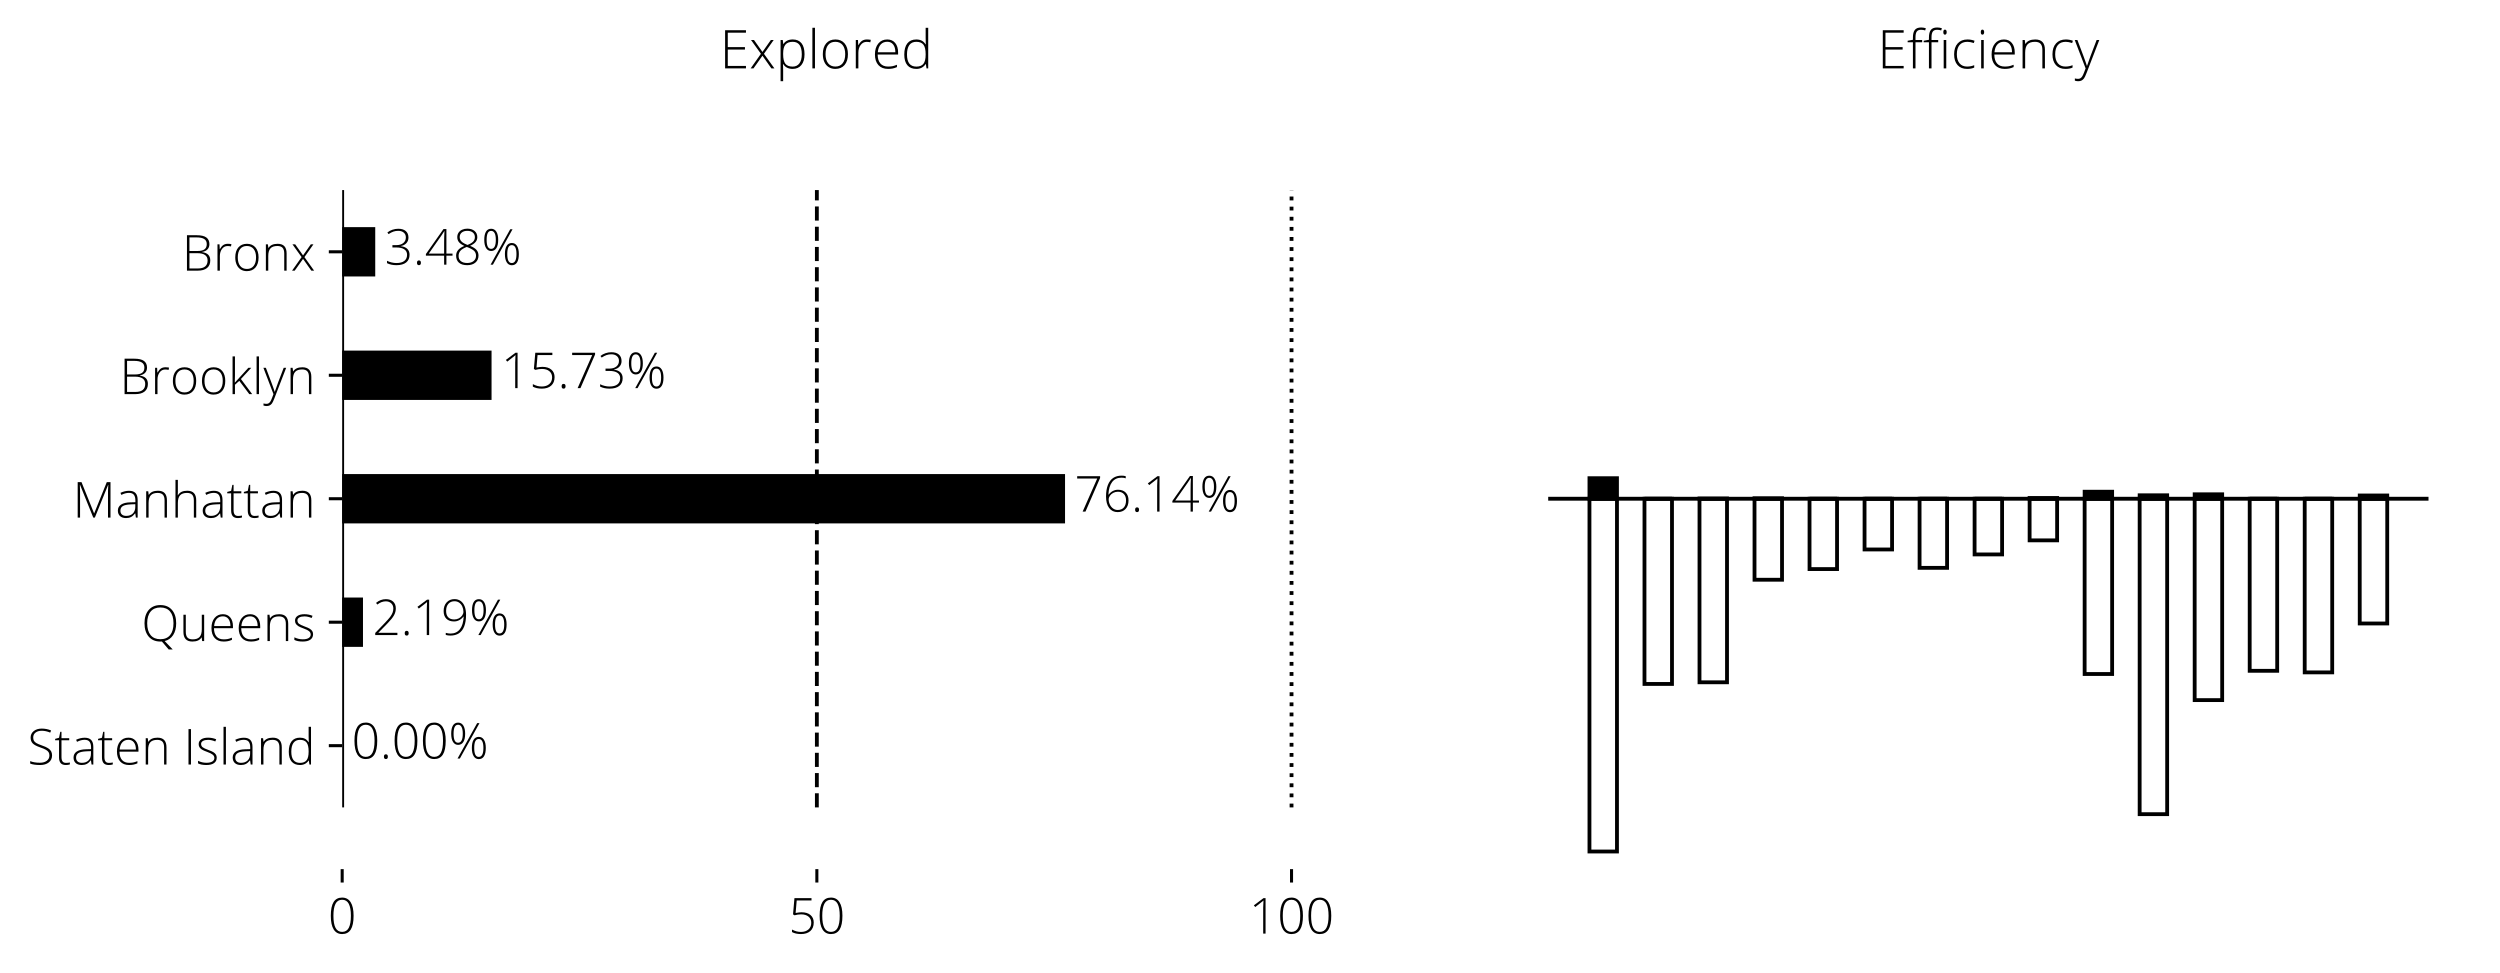
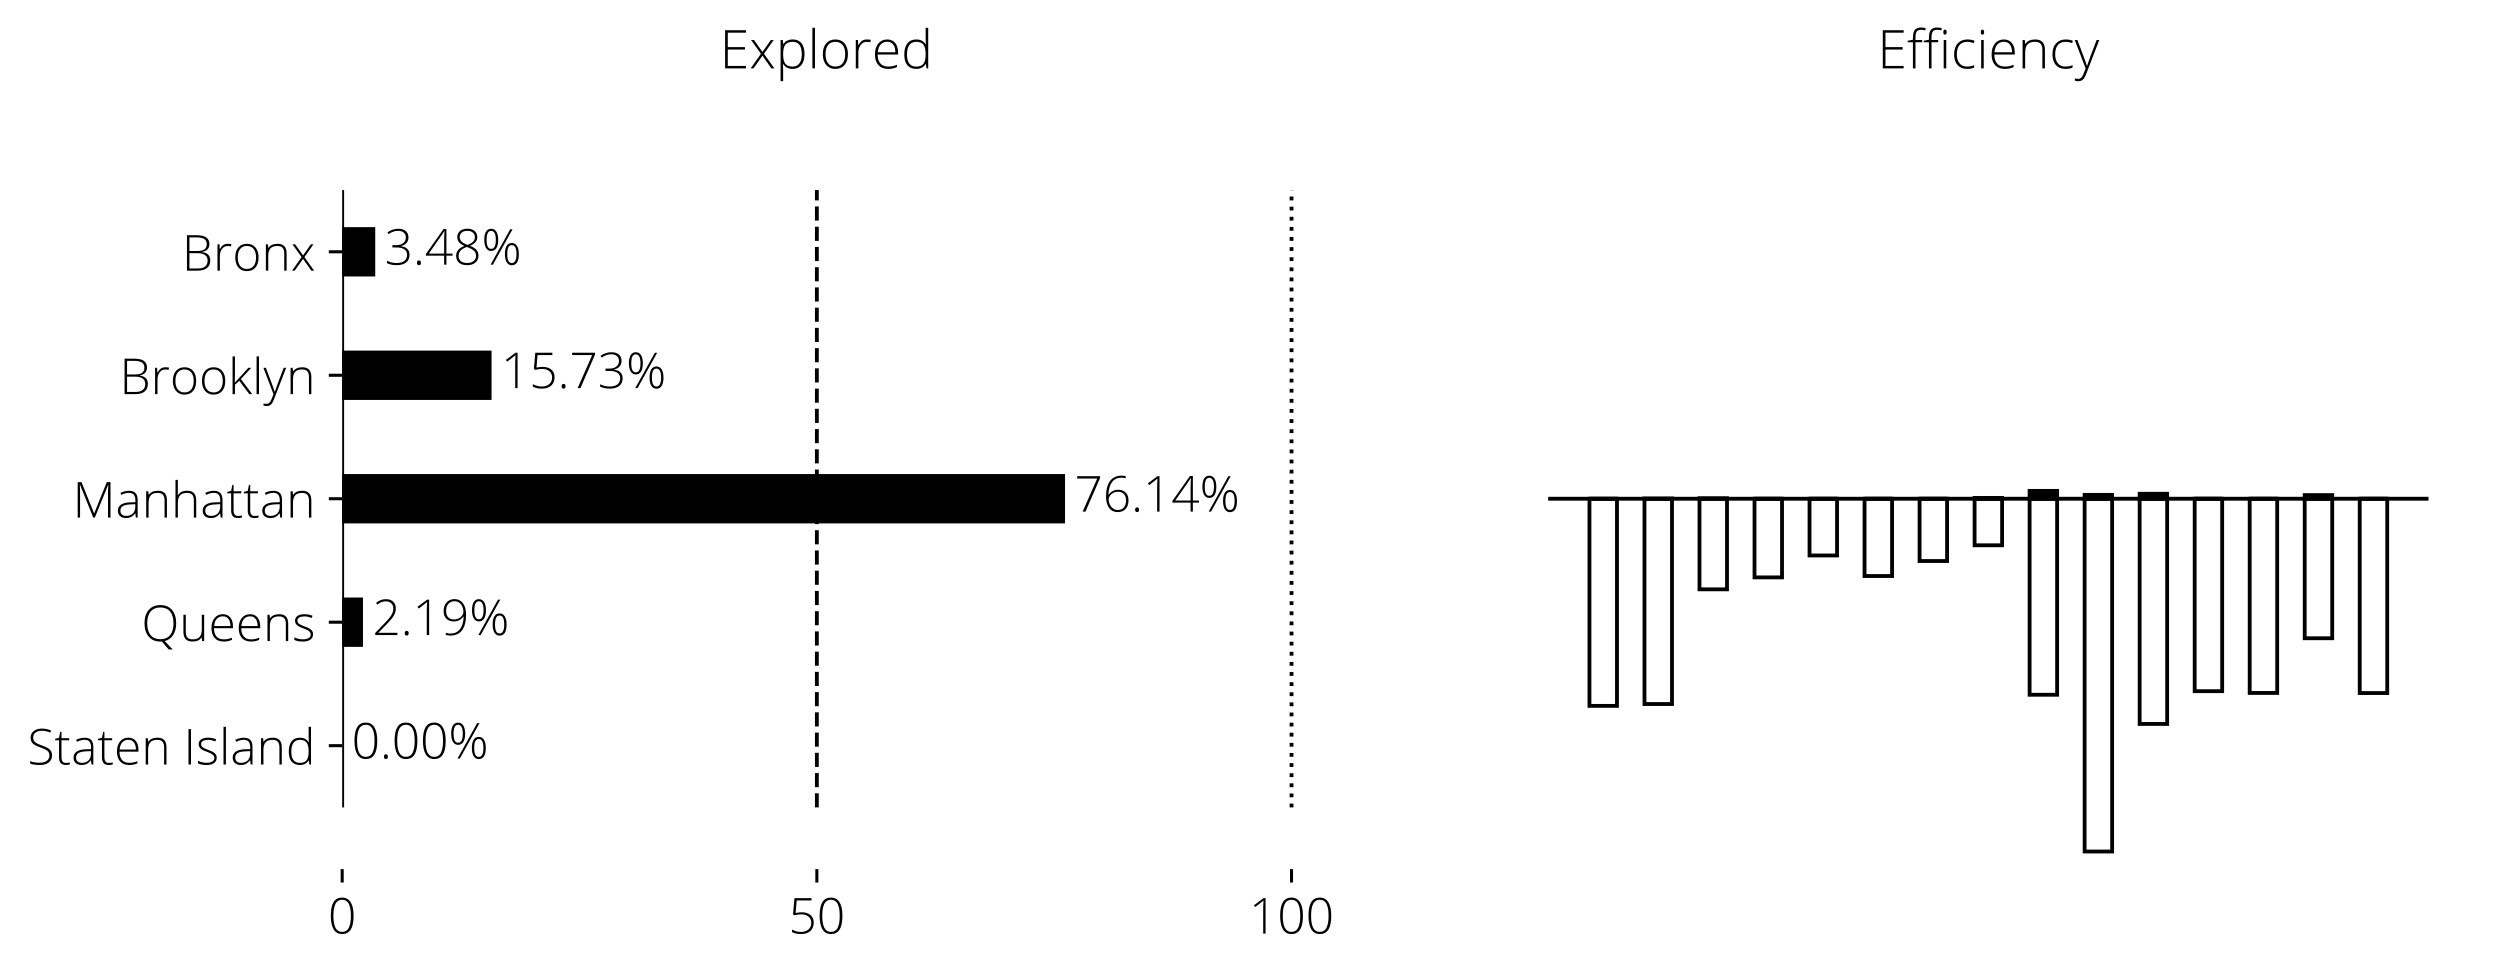
<svg xmlns="http://www.w3.org/2000/svg" xmlns:xlink="http://www.w3.org/1999/xlink" width="654.828pt" height="254.856pt" viewBox="0 0 654.828 254.856" version="1.1">
  <defs>
    <style type="text/css">*{stroke-linejoin: round; stroke-linecap: butt}</style>
  </defs>
  <g id="figure_1">
    <g id="patch_1">
      <path d="M 0 254.856  L 654.828 254.856  L 654.828 0  L 0 0  z " style="fill: #ffffff" />
    </g>
    <g id="axes_1">
      <g id="patch_2">
        <path d="M 89.628 227.654  L 343.265 227.654  L 343.265 33.614  L 89.628 33.614  L 89.628 227.654  z " style="fill: none" />
      </g>
      <g id="patch_3">
-         <path d="M 89.628 201.782  L 89.628 201.782  L 89.628 188.846  L 89.628 188.846  z " clip-path="url(#p9c9bdae1ef)" />
+         <path d="M 89.628 201.782  L 89.628 201.782  L 89.628 188.846  L 89.628 188.846  z " clip-path="url(#pb80c92776e)" />
      </g>
      <g id="patch_4">
-         <path d="M 89.628 169.442  L 95.077 169.442  L 95.077 156.506  L 89.628 156.506  z " clip-path="url(#p9c9bdae1ef)" />
+         <path d="M 89.628 169.442  L 95.077 169.442  L 95.077 156.506  L 89.628 156.506  z " clip-path="url(#pb80c92776e)" />
      </g>
      <g id="patch_5">
-         <path d="M 89.628 137.102  L 278.967 137.102  L 278.967 124.166  L 89.628 124.166  z " clip-path="url(#p9c9bdae1ef)" />
+         <path d="M 89.628 137.102  L 278.967 137.102  L 278.967 124.166  L 89.628 124.166  z " clip-path="url(#pb80c92776e)" />
      </g>
      <g id="patch_6">
-         <path d="M 89.628 104.762  L 128.753 104.762  L 128.753 91.826  L 89.628 91.826  z " clip-path="url(#p9c9bdae1ef)" />
+         <path d="M 89.628 104.762  L 128.753 104.762  L 128.753 91.826  L 89.628 91.826  z " clip-path="url(#pb80c92776e)" />
      </g>
      <g id="patch_7">
-         <path d="M 89.628 72.422  L 98.287 72.422  L 98.287 59.486  L 89.628 59.486  z " clip-path="url(#p9c9bdae1ef)" />
+         <path d="M 89.628 72.422  L 98.287 72.422  L 98.287 59.486  L 89.628 59.486  z " clip-path="url(#pb80c92776e)" />
      </g>
      <g id="matplotlib.axis_1">
        <g id="xtick_1">
          <g id="line2d_1">
            <defs>
-               <path id="m5bb52e319e" d="M 0 0  L 0 3.5  " style="stroke: #000000; stroke-width: 0.8" />
+               <path id="mf18d806855" d="M 0 0  L 0 3.5  " style="stroke: #000000; stroke-width: 0.8" />
            </defs>
            <g>
-               <use xlink:href="#m5bb52e319e" x="89.628" y="227.654" style="stroke: #000000; stroke-width: 0.8" />
+               <use xlink:href="#mf18d806855" x="89.628" y="227.654" style="stroke: #000000; stroke-width: 0.8" />
            </g>
          </g>
          <g id="text_1">
            <g transform="translate(85.91836 244.5322) scale(0.13 -0.13)">
              <defs>
                <path id="OpenSans-Light-30" d="M 3297 2297  Q 3297 1094 2930 515  Q 2563 -63 1819 -63  Q 1103 -63 731 532  Q 359 1128 359 2297  Q 359 3491 720 4066  Q 1081 4641 1819 4641  Q 2541 4641 2919 4045  Q 3297 3450 3297 2297  z M 697 2297  Q 697 1234 975 726  Q 1253 219 1819 219  Q 2409 219 2679 744  Q 2950 1269 2950 2297  Q 2950 3309 2679 3834  Q 2409 4359 1819 4359  Q 1228 4359 962 3834  Q 697 3309 697 2297  z " transform="scale(0.015625)" />
              </defs>
              <use xlink:href="#OpenSans-Light-30" />
            </g>
          </g>
        </g>
        <g id="xtick_2">
          <g id="line2d_2">
            <g>
-               <use xlink:href="#m5bb52e319e" x="213.96" y="227.654" style="stroke: #000000; stroke-width: 0.8" />
+               <use xlink:href="#mf18d806855" x="213.96" y="227.654" style="stroke: #000000; stroke-width: 0.8" />
            </g>
          </g>
          <g id="text_2">
            <g transform="translate(206.5398 244.5322) scale(0.13 -0.13)">
              <defs>
                <path id="OpenSans-Light-35" d="M 1678 2747  Q 2409 2747 2829 2394  Q 3250 2041 3250 1422  Q 3250 719 2812 328  Q 2375 -63 1606 -63  Q 1266 -63 959 4  Q 653 72 447 197  L 447 519  Q 784 347 1046 280  Q 1309 213 1606 213  Q 2206 213 2568 530  Q 2931 847 2931 1388  Q 2931 1897 2578 2187  Q 2225 2478 1619 2478  Q 1213 2478 769 2356  L 581 2478  L 763 4569  L 2963 4569  L 2963 4269  L 1056 4269  L 916 2656  Q 1403 2747 1678 2747  z " transform="scale(0.015625)" />
              </defs>
              <use xlink:href="#OpenSans-Light-35" />
              <use xlink:href="#OpenSans-Light-30" x="57.08" />
            </g>
          </g>
        </g>
        <g id="xtick_3">
          <g id="line2d_3">
            <g>
-               <use xlink:href="#m5bb52e319e" x="338.292" y="227.654" style="stroke: #000000; stroke-width: 0.8" />
+               <use xlink:href="#mf18d806855" x="338.292" y="227.654" style="stroke: #000000; stroke-width: 0.8" />
            </g>
          </g>
          <g id="text_3">
            <g transform="translate(327.1613 244.5322) scale(0.13 -0.13)">
              <defs>
                <path id="OpenSans-Light-31" d="M 2131 0  L 1825 0  L 1825 3328  Q 1825 3781 1863 4269  Q 1816 4222 1766 4178  Q 1716 4134 800 3419  L 622 3641  L 1863 4569  L 2131 4569  L 2131 0  z " transform="scale(0.015625)" />
              </defs>
              <use xlink:href="#OpenSans-Light-31" />
              <use xlink:href="#OpenSans-Light-30" x="57.08" />
              <use xlink:href="#OpenSans-Light-30" x="114.16" />
            </g>
          </g>
        </g>
      </g>
      <g id="matplotlib.axis_2">
        <g id="ytick_1">
          <g id="line2d_4">
            <defs>
-               <path id="m8f3b8860ea" d="M 0 0  L -3.5 0  " style="stroke: #000000; stroke-width: 0.8" />
+               <path id="mc069fc81a8" d="M 0 0  L -3.5 0  " style="stroke: #000000; stroke-width: 0.8" />
            </defs>
            <g>
-               <use xlink:href="#m8f3b8860ea" x="89.628" y="195.314" style="stroke: #000000; stroke-width: 0.8" />
+               <use xlink:href="#mc069fc81a8" x="89.628" y="195.314" style="stroke: #000000; stroke-width: 0.8" />
            </g>
          </g>
          <g id="text_4">
            <g transform="translate(7.2 200.2532) scale(0.13 -0.13)">
              <defs>
                <path id="OpenSans-Light-53" d="M 3169 1178  Q 3169 606 2748 271  Q 2328 -63 1631 -63  Q 794 -63 347 122  L 347 441  Q 841 231 1606 231  Q 2169 231 2498 489  Q 2828 747 2828 1166  Q 2828 1425 2718 1595  Q 2609 1766 2362 1906  Q 2116 2047 1638 2209  Q 938 2450 670 2729  Q 403 3009 403 3475  Q 403 3988 804 4311  Q 1206 4634 1838 4634  Q 2481 4634 3047 4391  L 2931 4116  Q 2363 4353 1844 4353  Q 1338 4353 1038 4118  Q 738 3884 738 3481  Q 738 3228 830 3065  Q 922 2903 1131 2773  Q 1341 2644 1850 2463  Q 2384 2278 2653 2104  Q 2922 1931 3045 1711  Q 3169 1491 3169 1178  z " transform="scale(0.015625)" />
                <path id="OpenSans-Light-74" d="M 1466 213  Q 1759 213 1978 263  L 1978 13  Q 1753 -63 1459 -63  Q 1009 -63 795 178  Q 581 419 581 934  L 581 3128  L 78 3128  L 78 3309  L 581 3450  L 738 4219  L 897 4219  L 897 3397  L 1894 3397  L 1894 3128  L 897 3128  L 897 978  Q 897 588 1034 400  Q 1172 213 1466 213  z " transform="scale(0.015625)" />
                <path id="OpenSans-Light-61" d="M 2631 0  L 2553 538  L 2528 538  Q 2272 209 2001 73  Q 1731 -63 1363 -63  Q 863 -63 584 193  Q 306 450 306 903  Q 306 1400 720 1675  Q 1134 1950 1919 1966  L 2566 1984  L 2566 2209  Q 2566 2694 2369 2941  Q 2172 3188 1734 3188  Q 1263 3188 756 2925  L 641 3194  Q 1200 3456 1747 3456  Q 2306 3456 2582 3165  Q 2859 2875 2859 2259  L 2859 0  L 2631 0  z M 1381 219  Q 1925 219 2239 530  Q 2553 841 2553 1394  L 2553 1728  L 1959 1703  Q 1244 1669 939 1480  Q 634 1291 634 891  Q 634 572 829 395  Q 1025 219 1381 219  z " transform="scale(0.015625)" />
                <path id="OpenSans-Light-65" d="M 1941 -63  Q 1200 -63 786 393  Q 372 850 372 1672  Q 372 2484 772 2973  Q 1172 3463 1850 3463  Q 2450 3463 2797 3044  Q 3144 2625 3144 1906  L 3144 1656  L 697 1656  Q 703 956 1023 587  Q 1344 219 1941 219  Q 2231 219 2451 259  Q 2672 300 3009 434  L 3009 153  Q 2722 28 2478 -17  Q 2234 -63 1941 -63  z M 1850 3188  Q 1359 3188 1062 2864  Q 766 2541 716 1931  L 2816 1931  Q 2816 2522 2559 2855  Q 2303 3188 1850 3188  z " transform="scale(0.015625)" />
                <path id="OpenSans-Light-6e" d="M 2938 0  L 2938 2203  Q 2938 2716 2722 2948  Q 2506 3181 2053 3181  Q 1444 3181 1161 2873  Q 878 2566 878 1875  L 878 0  L 569 0  L 569 3397  L 831 3397  L 891 2931  L 909 2931  Q 1241 3463 2088 3463  Q 3244 3463 3244 2222  L 3244 0  L 2938 0  z " transform="scale(0.015625)" />
                <path id="OpenSans-Light-20" transform="scale(0.015625)" />
                <path id="OpenSans-Light-49" d="M 647 0  L 647 4569  L 966 4569  L 966 0  L 647 0  z " transform="scale(0.015625)" />
                <path id="OpenSans-Light-73" d="M 2675 884  Q 2675 428 2328 182  Q 1981 -63 1344 -63  Q 663 -63 263 147  L 263 481  Q 775 225 1344 225  Q 1847 225 2108 392  Q 2369 559 2369 838  Q 2369 1094 2161 1269  Q 1953 1444 1478 1613  Q 969 1797 762 1930  Q 556 2063 451 2230  Q 347 2397 347 2638  Q 347 3019 667 3241  Q 988 3463 1563 3463  Q 2113 3463 2606 3256  L 2491 2975  Q 1991 3181 1563 3181  Q 1147 3181 903 3043  Q 659 2906 659 2663  Q 659 2397 848 2237  Q 1038 2078 1588 1881  Q 2047 1716 2256 1583  Q 2466 1450 2570 1281  Q 2675 1113 2675 884  z " transform="scale(0.015625)" />
                <path id="OpenSans-Light-6c" d="M 878 0  L 569 0  L 569 4863  L 878 4863  L 878 0  z " transform="scale(0.015625)" />
                <path id="OpenSans-Light-64" d="M 1813 3463  Q 2181 3463 2450 3328  Q 2719 3194 2931 2869  L 2950 2869  Q 2931 3263 2931 3641  L 2931 4863  L 3238 4863  L 3238 0  L 3034 0  L 2956 519  L 2931 519  Q 2544 -63 1819 -63  Q 1116 -63 744 375  Q 372 813 372 1650  Q 372 2531 740 2997  Q 1109 3463 1813 3463  z M 1813 3181  Q 1256 3181 976 2790  Q 697 2400 697 1656  Q 697 213 1819 213  Q 2394 213 2662 547  Q 2931 881 2931 1650  L 2931 1703  Q 2931 2491 2667 2836  Q 2403 3181 1813 3181  z " transform="scale(0.015625)" />
              </defs>
              <use xlink:href="#OpenSans-Light-53" />
              <use xlink:href="#OpenSans-Light-74" x="54.492" />
              <use xlink:href="#OpenSans-Light-61" x="87.988" />
              <use xlink:href="#OpenSans-Light-74" x="140.967" />
              <use xlink:href="#OpenSans-Light-65" x="174.463" />
              <use xlink:href="#OpenSans-Light-6e" x="229.346" />
              <use xlink:href="#OpenSans-Light-20" x="288.33" />
              <use xlink:href="#OpenSans-Light-49" x="314.307" />
              <use xlink:href="#OpenSans-Light-73" x="339.502" />
              <use xlink:href="#OpenSans-Light-6c" x="386.084" />
              <use xlink:href="#OpenSans-Light-61" x="408.691" />
              <use xlink:href="#OpenSans-Light-6e" x="461.67" />
              <use xlink:href="#OpenSans-Light-64" x="520.654" />
            </g>
          </g>
        </g>
        <g id="ytick_2">
          <g id="line2d_5">
            <g>
-               <use xlink:href="#m8f3b8860ea" x="89.628" y="162.974" style="stroke: #000000; stroke-width: 0.8" />
+               <use xlink:href="#mc069fc81a8" x="89.628" y="162.974" style="stroke: #000000; stroke-width: 0.8" />
            </g>
          </g>
          <g id="text_5">
            <g transform="translate(37.03094 167.9132) scale(0.13 -0.13)">
              <defs>
                <path id="OpenSans-Light-51" d="M 4488 2291  Q 4488 1372 4094 770  Q 3700 169 3003 0  L 4044 -1088  L 3525 -1088  L 2644 -56  L 2541 -63  L 2444 -63  Q 1491 -63 947 570  Q 403 1203 403 2297  Q 403 3388 951 4014  Q 1500 4641 2450 4641  Q 3406 4641 3947 4011  Q 4488 3381 4488 2291  z M 750 2291  Q 750 1309 1187 773  Q 1625 238 2444 238  Q 3269 238 3705 769  Q 4141 1300 4141 2291  Q 4141 3278 3705 3804  Q 3269 4331 2450 4331  Q 1634 4331 1192 3800  Q 750 3269 750 2291  z " transform="scale(0.015625)" />
                <path id="OpenSans-Light-75" d="M 838 3397  L 838 1197  Q 838 684 1053 451  Q 1269 219 1722 219  Q 2328 219 2614 525  Q 2900 831 2900 1522  L 2900 3397  L 3206 3397  L 3206 0  L 2944 0  L 2888 469  L 2869 469  Q 2538 -63 1691 -63  Q 531 -63 531 1178  L 531 3397  L 838 3397  z " transform="scale(0.015625)" />
              </defs>
              <use xlink:href="#OpenSans-Light-51" />
              <use xlink:href="#OpenSans-Light-75" x="76.416" />
              <use xlink:href="#OpenSans-Light-65" x="135.4" />
              <use xlink:href="#OpenSans-Light-65" x="190.283" />
              <use xlink:href="#OpenSans-Light-6e" x="245.166" />
              <use xlink:href="#OpenSans-Light-73" x="304.15" />
            </g>
          </g>
        </g>
        <g id="ytick_3">
          <g id="line2d_6">
            <g>
-               <use xlink:href="#m8f3b8860ea" x="89.628" y="130.634" style="stroke: #000000; stroke-width: 0.8" />
+               <use xlink:href="#mc069fc81a8" x="89.628" y="130.634" style="stroke: #000000; stroke-width: 0.8" />
            </g>
          </g>
          <g id="text_6">
            <g transform="translate(19.03406 135.5732) scale(0.13 -0.13)">
              <defs>
                <path id="OpenSans-Light-4d" d="M 2656 0  L 953 4219  L 928 4219  Q 953 3831 953 3425  L 953 0  L 647 0  L 647 4569  L 1141 4569  L 2759 550  L 2778 550  L 4397 4569  L 4878 4569  L 4878 0  L 4556 0  L 4556 3463  Q 4556 3825 4594 4213  L 4569 4213  L 2859 0  L 2656 0  z " transform="scale(0.015625)" />
                <path id="OpenSans-Light-68" d="M 2938 0  L 2938 2203  Q 2938 2716 2722 2948  Q 2506 3181 2053 3181  Q 1444 3181 1161 2873  Q 878 2566 878 1875  L 878 0  L 569 0  L 569 4863  L 878 4863  L 878 3316  L 863 2881  L 884 2881  Q 1075 3188 1365 3325  Q 1656 3463 2088 3463  Q 3244 3463 3244 2222  L 3244 0  L 2938 0  z " transform="scale(0.015625)" />
              </defs>
              <use xlink:href="#OpenSans-Light-4d" />
              <use xlink:href="#OpenSans-Light-61" x="86.279" />
              <use xlink:href="#OpenSans-Light-6e" x="139.258" />
              <use xlink:href="#OpenSans-Light-68" x="198.242" />
              <use xlink:href="#OpenSans-Light-61" x="257.227" />
              <use xlink:href="#OpenSans-Light-74" x="310.205" />
              <use xlink:href="#OpenSans-Light-74" x="343.701" />
              <use xlink:href="#OpenSans-Light-61" x="377.197" />
              <use xlink:href="#OpenSans-Light-6e" x="430.176" />
            </g>
          </g>
        </g>
        <g id="ytick_4">
          <g id="line2d_7">
            <g>
-               <use xlink:href="#m8f3b8860ea" x="89.628" y="98.294" style="stroke: #000000; stroke-width: 0.8" />
+               <use xlink:href="#mc069fc81a8" x="89.628" y="98.294" style="stroke: #000000; stroke-width: 0.8" />
            </g>
          </g>
          <g id="text_7">
            <g transform="translate(31.31703 103.2332) scale(0.13 -0.13)">
              <defs>
                <path id="OpenSans-Light-42" d="M 647 4569  L 1900 4569  Q 2747 4569 3144 4281  Q 3541 3994 3541 3413  Q 3541 3016 3298 2752  Q 3056 2488 2591 2413  L 2591 2394  Q 3138 2313 3395 2048  Q 3653 1784 3653 1313  Q 3653 681 3234 340  Q 2816 0 2047 0  L 647 0  L 647 4569  z M 966 2534  L 1972 2534  Q 2616 2534 2908 2748  Q 3200 2963 3200 3419  Q 3200 3875 2870 4081  Q 2541 4288 1888 4288  L 966 4288  L 966 2534  z M 966 2253  L 966 281  L 2041 281  Q 3309 281 3309 1313  Q 3309 2253 1972 2253  L 966 2253  z " transform="scale(0.015625)" />
                <path id="OpenSans-Light-72" d="M 1906 3463  Q 2122 3463 2369 3419  L 2309 3122  Q 2097 3175 1869 3175  Q 1434 3175 1156 2806  Q 878 2438 878 1875  L 878 0  L 569 0  L 569 3397  L 831 3397  L 863 2784  L 884 2784  Q 1094 3159 1331 3311  Q 1569 3463 1906 3463  z " transform="scale(0.015625)" />
                <path id="OpenSans-Light-6f" d="M 3378 1703  Q 3378 872 2975 404  Q 2572 -63 1863 -63  Q 1416 -63 1075 153  Q 734 369 553 772  Q 372 1175 372 1703  Q 372 2534 775 2998  Q 1178 3463 1881 3463  Q 2581 3463 2979 2992  Q 3378 2522 3378 1703  z M 697 1703  Q 697 1003 1005 611  Q 1313 219 1875 219  Q 2438 219 2745 611  Q 3053 1003 3053 1703  Q 3053 2406 2742 2793  Q 2431 3181 1869 3181  Q 1306 3181 1001 2795  Q 697 2409 697 1703  z " transform="scale(0.015625)" />
                <path id="OpenSans-Light-6b" d="M 872 1491  L 2606 3397  L 2981 3397  L 1644 1947  L 3097 0  L 2725 0  L 1434 1716  L 878 1209  L 878 0  L 569 0  L 569 4863  L 878 4863  L 878 2425  L 856 1491  L 872 1491  z " transform="scale(0.015625)" />
                <path id="OpenSans-Light-79" d="M 0 3397  L 319 3397  L 1038 1491  Q 1366 613 1453 306  L 1472 306  Q 1603 709 1900 1509  L 2619 3397  L 2938 3397  L 1416 -550  Q 1231 -1031 1106 -1200  Q 981 -1369 814 -1453  Q 647 -1538 409 -1538  Q 231 -1538 13 -1472  L 13 -1203  Q 194 -1253 403 -1253  Q 563 -1253 684 -1178  Q 806 -1103 904 -945  Q 1003 -788 1133 -445  Q 1263 -103 1300 0  L 0 3397  z " transform="scale(0.015625)" />
              </defs>
              <use xlink:href="#OpenSans-Light-42" />
              <use xlink:href="#OpenSans-Light-72" x="62.695" />
              <use xlink:href="#OpenSans-Light-6f" x="101.611" />
              <use xlink:href="#OpenSans-Light-6f" x="160.205" />
              <use xlink:href="#OpenSans-Light-6b" x="218.799" />
              <use xlink:href="#OpenSans-Light-6c" x="267.188" />
              <use xlink:href="#OpenSans-Light-79" x="289.795" />
              <use xlink:href="#OpenSans-Light-6e" x="335.693" />
            </g>
          </g>
        </g>
        <g id="ytick_5">
          <g id="line2d_8">
            <g>
-               <use xlink:href="#m8f3b8860ea" x="89.628" y="65.954" style="stroke: #000000; stroke-width: 0.8" />
+               <use xlink:href="#mc069fc81a8" x="89.628" y="65.954" style="stroke: #000000; stroke-width: 0.8" />
            </g>
          </g>
          <g id="text_8">
            <g transform="translate(47.65641 70.89317) scale(0.13 -0.13)">
              <defs>
                <path id="OpenSans-Light-78" d="M 1403 1747  L 219 3397  L 575 3397  L 1588 1966  L 2591 3397  L 2931 3397  L 1766 1747  L 3016 0  L 2656 0  L 1588 1516  L 513 0  L 172 0  L 1403 1747  z " transform="scale(0.015625)" />
              </defs>
              <use xlink:href="#OpenSans-Light-42" />
              <use xlink:href="#OpenSans-Light-72" x="62.695" />
              <use xlink:href="#OpenSans-Light-6f" x="101.611" />
              <use xlink:href="#OpenSans-Light-6e" x="160.205" />
              <use xlink:href="#OpenSans-Light-78" x="219.189" />
            </g>
          </g>
        </g>
      </g>
      <g id="LineCollection_1">
-         <path d="M 89.628 211.484  L 89.628 49.784  " clip-path="url(#p9c9bdae1ef)" style="fill: none; stroke: #000000" />
+         <path d="M 89.628 211.484  L 89.628 49.784  " clip-path="url(#pb80c92776e)" style="fill: none; stroke: #000000" />
      </g>
      <g id="LineCollection_2">
-         <path d="M 213.96 211.484  L 213.96 49.784  " clip-path="url(#p9c9bdae1ef)" style="fill: none; stroke-dasharray: 3.7,1.6; stroke-dashoffset: 0; stroke: #000000" />
+         <path d="M 213.96 211.484  L 213.96 49.784  " clip-path="url(#pb80c92776e)" style="fill: none; stroke-dasharray: 3.7,1.6; stroke-dashoffset: 0; stroke: #000000" />
      </g>
      <g id="LineCollection_3">
-         <path d="M 338.292 211.484  L 338.292 49.784  " clip-path="url(#p9c9bdae1ef)" style="fill: none; stroke-dasharray: 1,1.65; stroke-dashoffset: 0; stroke: #000000" />
+         <path d="M 338.292 211.484  L 338.292 49.784  " clip-path="url(#pb80c92776e)" style="fill: none; stroke-dasharray: 1,1.65; stroke-dashoffset: 0; stroke: #000000" />
      </g>
      <g id="text_9">
        <g transform="translate(92.11507 198.6911) scale(0.13 -0.13)">
          <defs>
            <path id="OpenSans-Light-2e" d="M 506 244  Q 506 550 756 550  Q 1013 550 1013 244  Q 1013 -63 756 -63  Q 506 -63 506 244  z " transform="scale(0.015625)" />
            <path id="OpenSans-Light-25" d="M 659 3206  Q 659 2625 800 2333  Q 941 2041 1241 2041  Q 1844 2041 1844 3206  Q 1844 3781 1689 4070  Q 1534 4359 1241 4359  Q 941 4359 800 4070  Q 659 3781 659 3206  z M 2150 3206  Q 2150 2500 1915 2133  Q 1681 1766 1241 1766  Q 825 1766 589 2142  Q 353 2519 353 3206  Q 353 3903 578 4268  Q 803 4634 1241 4634  Q 1675 4634 1912 4257  Q 2150 3881 2150 3206  z M 3322 1369  Q 3322 791 3462 502  Q 3603 213 3903 213  Q 4506 213 4506 1369  Q 4506 2522 3903 2522  Q 3603 2522 3462 2236  Q 3322 1950 3322 1369  z M 4813 1369  Q 4813 663 4581 295  Q 4350 -72 3909 -72  Q 3484 -72 3250 308  Q 3016 688 3016 1369  Q 3016 2072 3245 2434  Q 3475 2797 3909 2797  Q 4338 2797 4575 2422  Q 4813 2047 4813 1369  z M 4000 4569  L 1466 0  L 1166 0  L 3700 4569  L 4000 4569  z " transform="scale(0.015625)" />
          </defs>
          <use xlink:href="#OpenSans-Light-30" />
          <use xlink:href="#OpenSans-Light-2e" x="57.08" />
          <use xlink:href="#OpenSans-Light-30" x="80.859" />
          <use xlink:href="#OpenSans-Light-30" x="137.939" />
          <use xlink:href="#OpenSans-Light-25" x="195.02" />
        </g>
      </g>
      <g id="text_10">
        <g transform="translate(97.5641 166.3511) scale(0.13 -0.13)">
          <defs>
            <path id="OpenSans-Light-32" d="M 3213 0  L 353 0  L 353 275  L 1569 1544  Q 2081 2075 2287 2356  Q 2494 2638 2591 2894  Q 2688 3150 2688 3431  Q 2688 3841 2419 4097  Q 2150 4353 1722 4353  Q 1150 4353 628 3938  L 459 4153  Q 1031 4634 1728 4634  Q 2325 4634 2667 4315  Q 3009 3997 3009 3438  Q 3009 2984 2779 2561  Q 2550 2138 1941 1516  L 769 313  L 769 300  L 3213 300  L 3213 0  z " transform="scale(0.015625)" />
            <path id="OpenSans-Light-39" d="M 3238 2631  Q 3238 1731 3002 1125  Q 2766 519 2314 228  Q 1863 -63 1222 -63  Q 897 -63 622 19  L 622 288  Q 756 244 945 220  Q 1134 197 1234 197  Q 2006 197 2443 755  Q 2881 1313 2931 2381  L 2894 2381  Q 2666 2081 2350 1920  Q 2034 1759 1691 1759  Q 1056 1759 701 2109  Q 347 2459 347 3103  Q 347 3791 736 4216  Q 1125 4641 1747 4641  Q 2197 4641 2534 4405  Q 2872 4169 3055 3712  Q 3238 3256 3238 2631  z M 1747 4366  Q 1253 4366 959 4033  Q 666 3700 666 3122  Q 666 2578 937 2297  Q 1209 2016 1716 2016  Q 2031 2016 2304 2156  Q 2578 2297 2739 2530  Q 2900 2763 2900 3003  Q 2900 3369 2754 3687  Q 2609 4006 2348 4186  Q 2088 4366 1747 4366  z " transform="scale(0.015625)" />
          </defs>
          <use xlink:href="#OpenSans-Light-32" />
          <use xlink:href="#OpenSans-Light-2e" x="57.08" />
          <use xlink:href="#OpenSans-Light-31" x="80.859" />
          <use xlink:href="#OpenSans-Light-39" x="137.939" />
          <use xlink:href="#OpenSans-Light-25" x="195.02" />
        </g>
      </g>
      <g id="text_11">
        <g transform="translate(281.4537 134.0111) scale(0.13 -0.13)">
          <defs>
            <path id="OpenSans-Light-37" d="M 1044 0  L 2925 4269  L 341 4269  L 341 4569  L 3297 4569  L 3297 4341  L 1409 0  L 1044 0  z " transform="scale(0.015625)" />
            <path id="OpenSans-Light-36" d="M 409 1947  Q 409 2838 651 3445  Q 894 4053 1339 4347  Q 1784 4641 2413 4641  Q 2706 4641 2950 4569  L 2950 4294  Q 2722 4378 2400 4378  Q 1628 4378 1198 3822  Q 769 3266 716 2203  L 756 2203  Q 994 2509 1300 2665  Q 1606 2822 1947 2822  Q 2588 2822 2948 2456  Q 3309 2091 3309 1447  Q 3309 747 2929 342  Q 2550 -63 1906 -63  Q 1213 -63 811 467  Q 409 997 409 1947  z M 1906 213  Q 2419 213 2703 534  Q 2988 856 2988 1453  Q 2988 1978 2706 2272  Q 2425 2566 1941 2566  Q 1622 2566 1348 2425  Q 1075 2284 912 2051  Q 750 1819 750 1575  Q 750 1228 904 908  Q 1059 588 1323 400  Q 1588 213 1906 213  z " transform="scale(0.015625)" />
            <path id="OpenSans-Light-34" d="M 3566 1166  L 2778 1166  L 2778 0  L 2484 0  L 2484 1166  L 134 1166  L 134 1375  L 2400 4594  L 2778 4594  L 2778 1434  L 3566 1434  L 3566 1166  z M 2484 1434  L 2484 2741  Q 2484 3684 2528 4325  L 2503 4325  Q 2441 4209 2119 3738  L 506 1434  L 2484 1434  z " transform="scale(0.015625)" />
          </defs>
          <use xlink:href="#OpenSans-Light-37" />
          <use xlink:href="#OpenSans-Light-36" x="57.08" />
          <use xlink:href="#OpenSans-Light-2e" x="114.16" />
          <use xlink:href="#OpenSans-Light-31" x="137.939" />
          <use xlink:href="#OpenSans-Light-34" x="195.02" />
          <use xlink:href="#OpenSans-Light-25" x="252.1" />
        </g>
      </g>
      <g id="text_12">
        <g transform="translate(131.2399 101.6711) scale(0.13 -0.13)">
          <defs>
            <path id="OpenSans-Light-33" d="M 3059 3494  Q 3059 3069 2792 2778  Q 2525 2488 2075 2406  L 2075 2388  Q 2625 2319 2912 2037  Q 3200 1756 3200 1281  Q 3200 641 2764 289  Q 2328 -63 1509 -63  Q 813 -63 294 197  L 294 506  Q 556 369 882 291  Q 1209 213 1497 213  Q 2188 213 2534 492  Q 2881 772 2881 1281  Q 2881 1734 2526 1978  Q 2172 2222 1484 2222  L 991 2222  L 991 2522  L 1491 2522  Q 2059 2522 2392 2792  Q 2725 3063 2725 3525  Q 2725 3906 2454 4136  Q 2184 4366 1747 4366  Q 1406 4366 1125 4270  Q 844 4175 494 3944  L 341 4153  Q 606 4375 981 4504  Q 1356 4634 1741 4634  Q 2372 4634 2715 4336  Q 3059 4038 3059 3494  z " transform="scale(0.015625)" />
          </defs>
          <use xlink:href="#OpenSans-Light-31" />
          <use xlink:href="#OpenSans-Light-35" x="57.08" />
          <use xlink:href="#OpenSans-Light-2e" x="114.16" />
          <use xlink:href="#OpenSans-Light-37" x="137.939" />
          <use xlink:href="#OpenSans-Light-33" x="195.02" />
          <use xlink:href="#OpenSans-Light-25" x="252.1" />
        </g>
      </g>
      <g id="text_13">
        <g transform="translate(100.7736 69.33114) scale(0.13 -0.13)">
          <defs>
            <path id="OpenSans-Light-38" d="M 1819 4647  Q 2400 4647 2754 4350  Q 3109 4053 3109 3547  Q 3109 3197 2889 2928  Q 2669 2659 2175 2431  Q 2775 2184 3019 1890  Q 3263 1597 3263 1178  Q 3263 613 2867 275  Q 2472 -63 1806 -63  Q 1116 -63 747 253  Q 378 569 378 1172  Q 378 1581 637 1890  Q 897 2200 1441 2419  Q 938 2656 731 2920  Q 525 3184 525 3553  Q 525 3881 690 4129  Q 856 4378 1154 4512  Q 1453 4647 1819 4647  z M 697 1125  Q 697 694 989 456  Q 1281 219 1806 219  Q 2319 219 2631 470  Q 2944 722 2944 1153  Q 2944 1541 2698 1783  Q 2453 2025 1753 2291  Q 1178 2069 937 1800  Q 697 1531 697 1125  z M 1813 4366  Q 1372 4366 1105 4148  Q 838 3931 838 3553  Q 838 3334 936 3167  Q 1034 3000 1220 2864  Q 1406 2728 1844 2547  Q 2353 2744 2575 2981  Q 2797 3219 2797 3553  Q 2797 3928 2533 4147  Q 2269 4366 1813 4366  z " transform="scale(0.015625)" />
          </defs>
          <use xlink:href="#OpenSans-Light-33" />
          <use xlink:href="#OpenSans-Light-2e" x="57.08" />
          <use xlink:href="#OpenSans-Light-34" x="80.859" />
          <use xlink:href="#OpenSans-Light-38" x="137.939" />
          <use xlink:href="#OpenSans-Light-25" x="195.02" />
        </g>
      </g>
      <g id="text_14">
        <g transform="translate(188.5144 17.91219) scale(0.14 -0.14)">
          <defs>
            <path id="OpenSans-Light-45" d="M 3144 0  L 647 0  L 647 4569  L 3144 4569  L 3144 4275  L 966 4275  L 966 2547  L 3022 2547  L 3022 2253  L 966 2253  L 966 294  L 3144 294  L 3144 0  z " transform="scale(0.015625)" />
            <path id="OpenSans-Light-70" d="M 2022 -63  Q 1238 -63 878 525  L 856 525  L 866 263  Q 878 31 878 -244  L 878 -1538  L 569 -1538  L 569 3397  L 831 3397  L 891 2913  L 909 2913  Q 1259 3463 2028 3463  Q 2716 3463 3077 3011  Q 3438 2559 3438 1697  Q 3438 859 3058 398  Q 2678 -63 2022 -63  z M 2016 213  Q 2538 213 2823 600  Q 3109 988 3109 1684  Q 3109 3181 2028 3181  Q 1434 3181 1156 2854  Q 878 2528 878 1791  L 878 1691  Q 878 894 1145 553  Q 1413 213 2016 213  z " transform="scale(0.015625)" />
          </defs>
          <use xlink:href="#OpenSans-Light-45" />
          <use xlink:href="#OpenSans-Light-78" x="55.176" />
          <use xlink:href="#OpenSans-Light-70" x="104.98" />
          <use xlink:href="#OpenSans-Light-6c" x="164.502" />
          <use xlink:href="#OpenSans-Light-6f" x="187.109" />
          <use xlink:href="#OpenSans-Light-72" x="245.703" />
          <use xlink:href="#OpenSans-Light-65" x="284.619" />
          <use xlink:href="#OpenSans-Light-64" x="339.502" />
        </g>
      </g>
    </g>
    <g id="axes_2">
      <g id="patch_8">
-         <path d="M 416.329 130.634  L 423.535 130.634  L 423.535 125.254  L 416.329 125.254  z " clip-path="url(#p110fd9a59c)" style="stroke: #000000; stroke-linejoin: miter" />
+         <path d="M 416.329 130.634  L 423.535 130.634  L 423.535 130.634  L 416.329 130.634  z " clip-path="url(#p60a8599b1a)" style="stroke: #000000; stroke-linejoin: miter" />
      </g>
      <g id="patch_9">
-         <path d="M 430.741 130.634  L 437.946 130.634  L 437.946 130.634  L 430.741 130.634  z " clip-path="url(#p110fd9a59c)" style="stroke: #000000; stroke-linejoin: miter" />
+         <path d="M 430.741 130.634  L 437.946 130.634  L 437.946 130.593  L 430.741 130.593  z " clip-path="url(#p60a8599b1a)" style="stroke: #000000; stroke-linejoin: miter" />
      </g>
      <g id="patch_10">
-         <path d="M 445.152 130.634  L 452.357 130.634  L 452.357 130.597  L 445.152 130.597  z " clip-path="url(#p110fd9a59c)" style="stroke: #000000; stroke-linejoin: miter" />
+         <path d="M 445.152 130.634  L 452.357 130.634  L 452.357 130.517  L 445.152 130.517  z " clip-path="url(#p60a8599b1a)" style="stroke: #000000; stroke-linejoin: miter" />
      </g>
      <g id="patch_11">
-         <path d="M 459.563 130.634  L 466.768 130.634  L 466.768 130.529  L 459.563 130.529  z " clip-path="url(#p110fd9a59c)" style="stroke: #000000; stroke-linejoin: miter" />
+         <path d="M 459.563 130.634  L 466.768 130.634  L 466.768 130.634  L 459.563 130.634  z " clip-path="url(#p60a8599b1a)" style="stroke: #000000; stroke-linejoin: miter" />
      </g>
      <g id="patch_12">
-         <path d="M 473.974 130.634  L 481.18 130.634  L 481.18 130.634  L 473.974 130.634  z " clip-path="url(#p110fd9a59c)" style="stroke: #000000; stroke-linejoin: miter" />
+         <path d="M 473.974 130.634  L 481.18 130.634  L 481.18 130.634  L 473.974 130.634  z " clip-path="url(#p60a8599b1a)" style="stroke: #000000; stroke-linejoin: miter" />
      </g>
      <g id="patch_13">
-         <path d="M 488.385 130.634  L 495.591 130.634  L 495.591 130.634  L 488.385 130.634  z " clip-path="url(#p110fd9a59c)" style="stroke: #000000; stroke-linejoin: miter" />
+         <path d="M 488.385 130.634  L 495.591 130.634  L 495.591 130.634  L 488.385 130.634  z " clip-path="url(#p60a8599b1a)" style="stroke: #000000; stroke-linejoin: miter" />
      </g>
      <g id="patch_14">
-         <path d="M 502.796 130.634  L 510.002 130.634  L 510.002 130.634  L 502.796 130.634  z " clip-path="url(#p110fd9a59c)" style="stroke: #000000; stroke-linejoin: miter" />
+         <path d="M 502.796 130.634  L 510.002 130.634  L 510.002 130.634  L 502.796 130.634  z " clip-path="url(#p60a8599b1a)" style="stroke: #000000; stroke-linejoin: miter" />
      </g>
      <g id="patch_15">
-         <path d="M 517.207 130.634  L 524.413 130.634  L 524.413 130.634  L 517.207 130.634  z " clip-path="url(#p110fd9a59c)" style="stroke: #000000; stroke-linejoin: miter" />
+         <path d="M 517.207 130.634  L 524.413 130.634  L 524.413 130.416  L 517.207 130.416  z " clip-path="url(#p60a8599b1a)" style="stroke: #000000; stroke-linejoin: miter" />
      </g>
      <g id="patch_16">
-         <path d="M 531.619 130.634  L 538.824 130.634  L 538.824 130.439  L 531.619 130.439  z " clip-path="url(#p110fd9a59c)" style="stroke: #000000; stroke-linejoin: miter" />
+         <path d="M 531.619 130.634  L 538.824 130.634  L 538.824 128.577  L 531.619 128.577  z " clip-path="url(#p60a8599b1a)" style="stroke: #000000; stroke-linejoin: miter" />
      </g>
      <g id="patch_17">
-         <path d="M 546.03 130.634  L 553.235 130.634  L 553.235 128.795  L 546.03 128.795  z " clip-path="url(#p110fd9a59c)" style="stroke: #000000; stroke-linejoin: miter" />
+         <path d="M 546.03 130.634  L 553.235 130.634  L 553.235 129.624  L 546.03 129.624  z " clip-path="url(#p60a8599b1a)" style="stroke: #000000; stroke-linejoin: miter" />
      </g>
      <g id="patch_18">
-         <path d="M 560.441 130.634  L 567.647 130.634  L 567.647 129.731  L 560.441 129.731  z " clip-path="url(#p110fd9a59c)" style="stroke: #000000; stroke-linejoin: miter" />
+         <path d="M 560.441 130.634  L 567.647 130.634  L 567.647 129.334  L 560.441 129.334  z " clip-path="url(#p60a8599b1a)" style="stroke: #000000; stroke-linejoin: miter" />
      </g>
      <g id="patch_19">
-         <path d="M 574.852 130.634  L 582.058 130.634  L 582.058 129.472  L 574.852 129.472  z " clip-path="url(#p110fd9a59c)" style="stroke: #000000; stroke-linejoin: miter" />
+         <path d="M 574.852 130.634  L 582.058 130.634  L 582.058 130.634  L 574.852 130.634  z " clip-path="url(#p60a8599b1a)" style="stroke: #000000; stroke-linejoin: miter" />
      </g>
      <g id="patch_20">
-         <path d="M 589.263 130.634  L 596.469 130.634  L 596.469 130.634  L 589.263 130.634  z " clip-path="url(#p110fd9a59c)" style="stroke: #000000; stroke-linejoin: miter" />
+         <path d="M 589.263 130.634  L 596.469 130.634  L 596.469 130.634  L 589.263 130.634  z " clip-path="url(#p60a8599b1a)" style="stroke: #000000; stroke-linejoin: miter" />
      </g>
      <g id="patch_21">
-         <path d="M 603.674 130.634  L 610.88 130.634  L 610.88 130.634  L 603.674 130.634  z " clip-path="url(#p110fd9a59c)" style="stroke: #000000; stroke-linejoin: miter" />
+         <path d="M 603.674 130.634  L 610.88 130.634  L 610.88 129.682  L 603.674 129.682  z " clip-path="url(#p60a8599b1a)" style="stroke: #000000; stroke-linejoin: miter" />
      </g>
      <g id="patch_22">
-         <path d="M 618.086 130.634  L 625.291 130.634  L 625.291 129.783  L 618.086 129.783  z " clip-path="url(#p110fd9a59c)" style="stroke: #000000; stroke-linejoin: miter" />
+         <path d="M 618.086 130.634  L 625.291 130.634  L 625.291 130.634  L 618.086 130.634  z " clip-path="url(#p60a8599b1a)" style="stroke: #000000; stroke-linejoin: miter" />
      </g>
      <g id="patch_23">
-         <path d="M 416.329 130.634  L 423.535 130.634  L 423.535 223.035  L 416.329 223.035  L 416.329 130.634  z " clip-path="url(#p110fd9a59c)" style="fill: none; stroke: #000000; stroke-linejoin: miter" />
+         <path d="M 416.329 130.634  L 423.535 130.634  L 423.535 184.891  L 416.329 184.891  L 416.329 130.634  z " clip-path="url(#p60a8599b1a)" style="fill: none; stroke: #000000; stroke-linejoin: miter" />
      </g>
      <g id="patch_24">
-         <path d="M 430.741 130.634  L 437.946 130.634  L 437.946 179.148  L 430.741 179.148  L 430.741 130.634  z " clip-path="url(#p110fd9a59c)" style="fill: none; stroke: #000000; stroke-linejoin: miter" />
+         <path d="M 430.741 130.634  L 437.946 130.634  L 437.946 184.406  L 430.741 184.406  L 430.741 130.634  z " clip-path="url(#p60a8599b1a)" style="fill: none; stroke: #000000; stroke-linejoin: miter" />
      </g>
      <g id="patch_25">
-         <path d="M 445.152 130.634  L 452.357 130.634  L 452.357 178.714  L 445.152 178.714  L 445.152 130.634  z " clip-path="url(#p110fd9a59c)" style="fill: none; stroke: #000000; stroke-linejoin: miter" />
+         <path d="M 445.152 130.634  L 452.357 130.634  L 452.357 154.363  L 445.152 154.363  L 445.152 130.634  z " clip-path="url(#p60a8599b1a)" style="fill: none; stroke: #000000; stroke-linejoin: miter" />
      </g>
      <g id="patch_26">
-         <path d="M 459.563 130.634  L 466.768 130.634  L 466.768 151.852  L 459.563 151.852  L 459.563 130.634  z " clip-path="url(#p110fd9a59c)" style="fill: none; stroke: #000000; stroke-linejoin: miter" />
+         <path d="M 459.563 130.634  L 466.768 130.634  L 466.768 151.237  L 459.563 151.237  L 459.563 130.634  z " clip-path="url(#p60a8599b1a)" style="fill: none; stroke: #000000; stroke-linejoin: miter" />
      </g>
      <g id="patch_27">
-         <path d="M 473.974 130.634  L 481.18 130.634  L 481.18 149.057  L 473.974 149.057  L 473.974 130.634  z " clip-path="url(#p110fd9a59c)" style="fill: none; stroke: #000000; stroke-linejoin: miter" />
+         <path d="M 473.974 130.634  L 481.18 130.634  L 481.18 145.496  L 473.974 145.496  L 473.974 130.634  z " clip-path="url(#p60a8599b1a)" style="fill: none; stroke: #000000; stroke-linejoin: miter" />
      </g>
      <g id="patch_28">
-         <path d="M 488.385 130.634  L 495.591 130.634  L 495.591 143.923  L 488.385 143.923  L 488.385 130.634  z " clip-path="url(#p110fd9a59c)" style="fill: none; stroke: #000000; stroke-linejoin: miter" />
+         <path d="M 488.385 130.634  L 495.591 130.634  L 495.591 150.879  L 488.385 150.879  L 488.385 130.634  z " clip-path="url(#p60a8599b1a)" style="fill: none; stroke: #000000; stroke-linejoin: miter" />
      </g>
      <g id="patch_29">
-         <path d="M 502.796 130.634  L 510.002 130.634  L 510.002 148.737  L 502.796 148.737  L 502.796 130.634  z " clip-path="url(#p110fd9a59c)" style="fill: none; stroke: #000000; stroke-linejoin: miter" />
+         <path d="M 502.796 130.634  L 510.002 130.634  L 510.002 146.95  L 502.796 146.95  L 502.796 130.634  z " clip-path="url(#p60a8599b1a)" style="fill: none; stroke: #000000; stroke-linejoin: miter" />
      </g>
      <g id="patch_30">
-         <path d="M 517.207 130.634  L 524.413 130.634  L 524.413 145.223  L 517.207 145.223  L 517.207 130.634  z " clip-path="url(#p110fd9a59c)" style="fill: none; stroke: #000000; stroke-linejoin: miter" />
+         <path d="M 517.207 130.634  L 524.413 130.634  L 524.413 142.828  L 517.207 142.828  L 517.207 130.634  z " clip-path="url(#p60a8599b1a)" style="fill: none; stroke: #000000; stroke-linejoin: miter" />
      </g>
      <g id="patch_31">
-         <path d="M 531.619 130.634  L 538.824 130.634  L 538.824 141.537  L 531.619 141.537  L 531.619 130.634  z " clip-path="url(#p110fd9a59c)" style="fill: none; stroke: #000000; stroke-linejoin: miter" />
+         <path d="M 531.619 130.634  L 538.824 130.634  L 538.824 181.978  L 531.619 181.978  L 531.619 130.634  z " clip-path="url(#p60a8599b1a)" style="fill: none; stroke: #000000; stroke-linejoin: miter" />
      </g>
      <g id="patch_32">
-         <path d="M 546.03 130.634  L 553.235 130.634  L 553.235 176.543  L 546.03 176.543  L 546.03 130.634  z " clip-path="url(#p110fd9a59c)" style="fill: none; stroke: #000000; stroke-linejoin: miter" />
+         <path d="M 546.03 130.634  L 553.235 130.634  L 553.235 223.037  L 546.03 223.037  L 546.03 130.634  z " clip-path="url(#p60a8599b1a)" style="fill: none; stroke: #000000; stroke-linejoin: miter" />
      </g>
      <g id="patch_33">
-         <path d="M 560.441 130.634  L 567.647 130.634  L 567.647 213.256  L 560.441 213.256  L 560.441 130.634  z " clip-path="url(#p110fd9a59c)" style="fill: none; stroke: #000000; stroke-linejoin: miter" />
+         <path d="M 560.441 130.634  L 567.647 130.634  L 567.647 189.625  L 560.441 189.625  L 560.441 130.634  z " clip-path="url(#p60a8599b1a)" style="fill: none; stroke: #000000; stroke-linejoin: miter" />
      </g>
      <g id="patch_34">
-         <path d="M 574.852 130.634  L 582.058 130.634  L 582.058 183.381  L 574.852 183.381  L 574.852 130.634  z " clip-path="url(#p110fd9a59c)" style="fill: none; stroke: #000000; stroke-linejoin: miter" />
+         <path d="M 574.852 130.634  L 582.058 130.634  L 582.058 181.042  L 574.852 181.042  L 574.852 130.634  z " clip-path="url(#p60a8599b1a)" style="fill: none; stroke: #000000; stroke-linejoin: miter" />
      </g>
      <g id="patch_35">
-         <path d="M 589.263 130.634  L 596.469 130.634  L 596.469 175.706  L 589.263 175.706  L 589.263 130.634  z " clip-path="url(#p110fd9a59c)" style="fill: none; stroke: #000000; stroke-linejoin: miter" />
+         <path d="M 589.263 130.634  L 596.469 130.634  L 596.469 181.503  L 589.263 181.503  L 589.263 130.634  z " clip-path="url(#p60a8599b1a)" style="fill: none; stroke: #000000; stroke-linejoin: miter" />
      </g>
      <g id="patch_36">
-         <path d="M 603.674 130.634  L 610.88 130.634  L 610.88 176.119  L 603.674 176.119  L 603.674 130.634  z " clip-path="url(#p110fd9a59c)" style="fill: none; stroke: #000000; stroke-linejoin: miter" />
+         <path d="M 603.674 130.634  L 610.88 130.634  L 610.88 167.177  L 603.674 167.177  L 603.674 130.634  z " clip-path="url(#p60a8599b1a)" style="fill: none; stroke: #000000; stroke-linejoin: miter" />
      </g>
      <g id="patch_37">
-         <path d="M 618.086 130.634  L 625.291 130.634  L 625.291 163.309  L 618.086 163.309  L 618.086 130.634  z " clip-path="url(#p110fd9a59c)" style="fill: none; stroke: #000000; stroke-linejoin: miter" />
+         <path d="M 618.086 130.634  L 625.291 130.634  L 625.291 181.53  L 618.086 181.53  L 618.086 130.634  z " clip-path="url(#p60a8599b1a)" style="fill: none; stroke: #000000; stroke-linejoin: miter" />
      </g>
      <g id="LineCollection_4">
-         <path d="M 405.521 130.634  L 636.1 130.634  " clip-path="url(#p110fd9a59c)" style="fill: none; stroke: #000000" />
+         <path d="M 405.521 130.634  L 636.1 130.634  " clip-path="url(#p60a8599b1a)" style="fill: none; stroke: #000000" />
      </g>
      <g id="text_15">
        <g transform="translate(491.7482 17.91219) scale(0.14 -0.14)">
          <defs>
            <path id="OpenSans-Light-66" d="M 1831 3128  L 1031 3128  L 1031 0  L 722 0  L 722 3128  L 91 3128  L 91 3309  L 722 3425  L 722 3688  Q 722 4313 951 4605  Q 1181 4897 1703 4897  Q 1984 4897 2266 4813  L 2194 4544  Q 1944 4622 1697 4622  Q 1334 4622 1182 4408  Q 1031 4194 1031 3713  L 1031 3397  L 1831 3397  L 1831 3128  z " transform="scale(0.015625)" />
            <path id="OpenSans-Light-69" d="M 878 0  L 569 0  L 569 3397  L 878 3397  L 878 0  z M 525 4341  Q 525 4641 722 4641  Q 819 4641 873 4562  Q 928 4484 928 4341  Q 928 4200 873 4119  Q 819 4038 722 4038  Q 525 4038 525 4341  z " transform="scale(0.015625)" />
            <path id="OpenSans-Light-63" d="M 1925 -63  Q 1197 -63 784 396  Q 372 856 372 1678  Q 372 2522 800 2992  Q 1228 3463 1972 3463  Q 2413 3463 2816 3309  L 2731 3034  Q 2291 3181 1966 3181  Q 1341 3181 1019 2795  Q 697 2409 697 1684  Q 697 997 1019 608  Q 1341 219 1919 219  Q 2381 219 2778 384  L 2778 97  Q 2453 -63 1925 -63  z " transform="scale(0.015625)" />
          </defs>
          <use xlink:href="#OpenSans-Light-45" />
          <use xlink:href="#OpenSans-Light-66" x="55.176" />
          <use xlink:href="#OpenSans-Light-66" x="85.156" />
          <use xlink:href="#OpenSans-Light-69" x="115.137" />
          <use xlink:href="#OpenSans-Light-63" x="137.744" />
          <use xlink:href="#OpenSans-Light-69" x="185.254" />
          <use xlink:href="#OpenSans-Light-65" x="207.861" />
          <use xlink:href="#OpenSans-Light-6e" x="262.744" />
          <use xlink:href="#OpenSans-Light-63" x="321.729" />
          <use xlink:href="#OpenSans-Light-79" x="369.238" />
        </g>
      </g>
    </g>
  </g>
  <defs>
-     <clipPath id="p9c9bdae1ef">
+     <clipPath id="pb80c92776e">
      <rect x="89.628" y="33.614" width="253.636" height="194.04" />
    </clipPath>
-     <clipPath id="p110fd9a59c">
+     <clipPath id="p60a8599b1a">
      <rect x="393.992" y="33.614" width="253.636" height="194.04" />
    </clipPath>
  </defs>
</svg>
